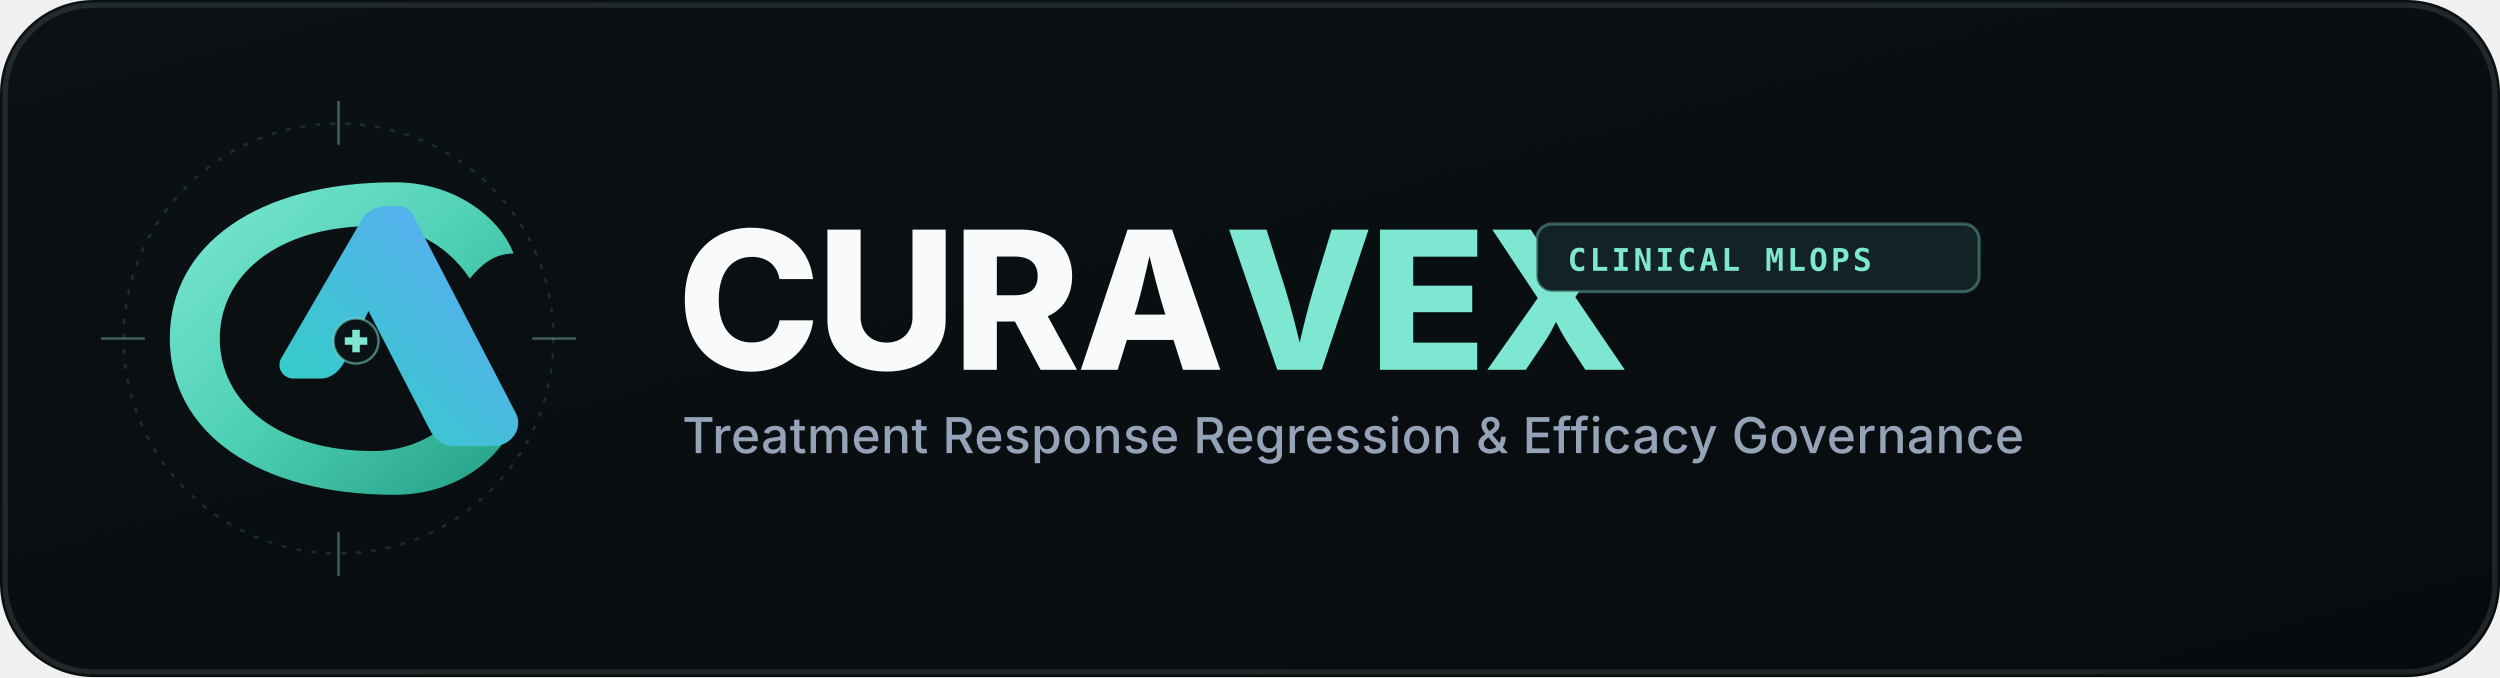
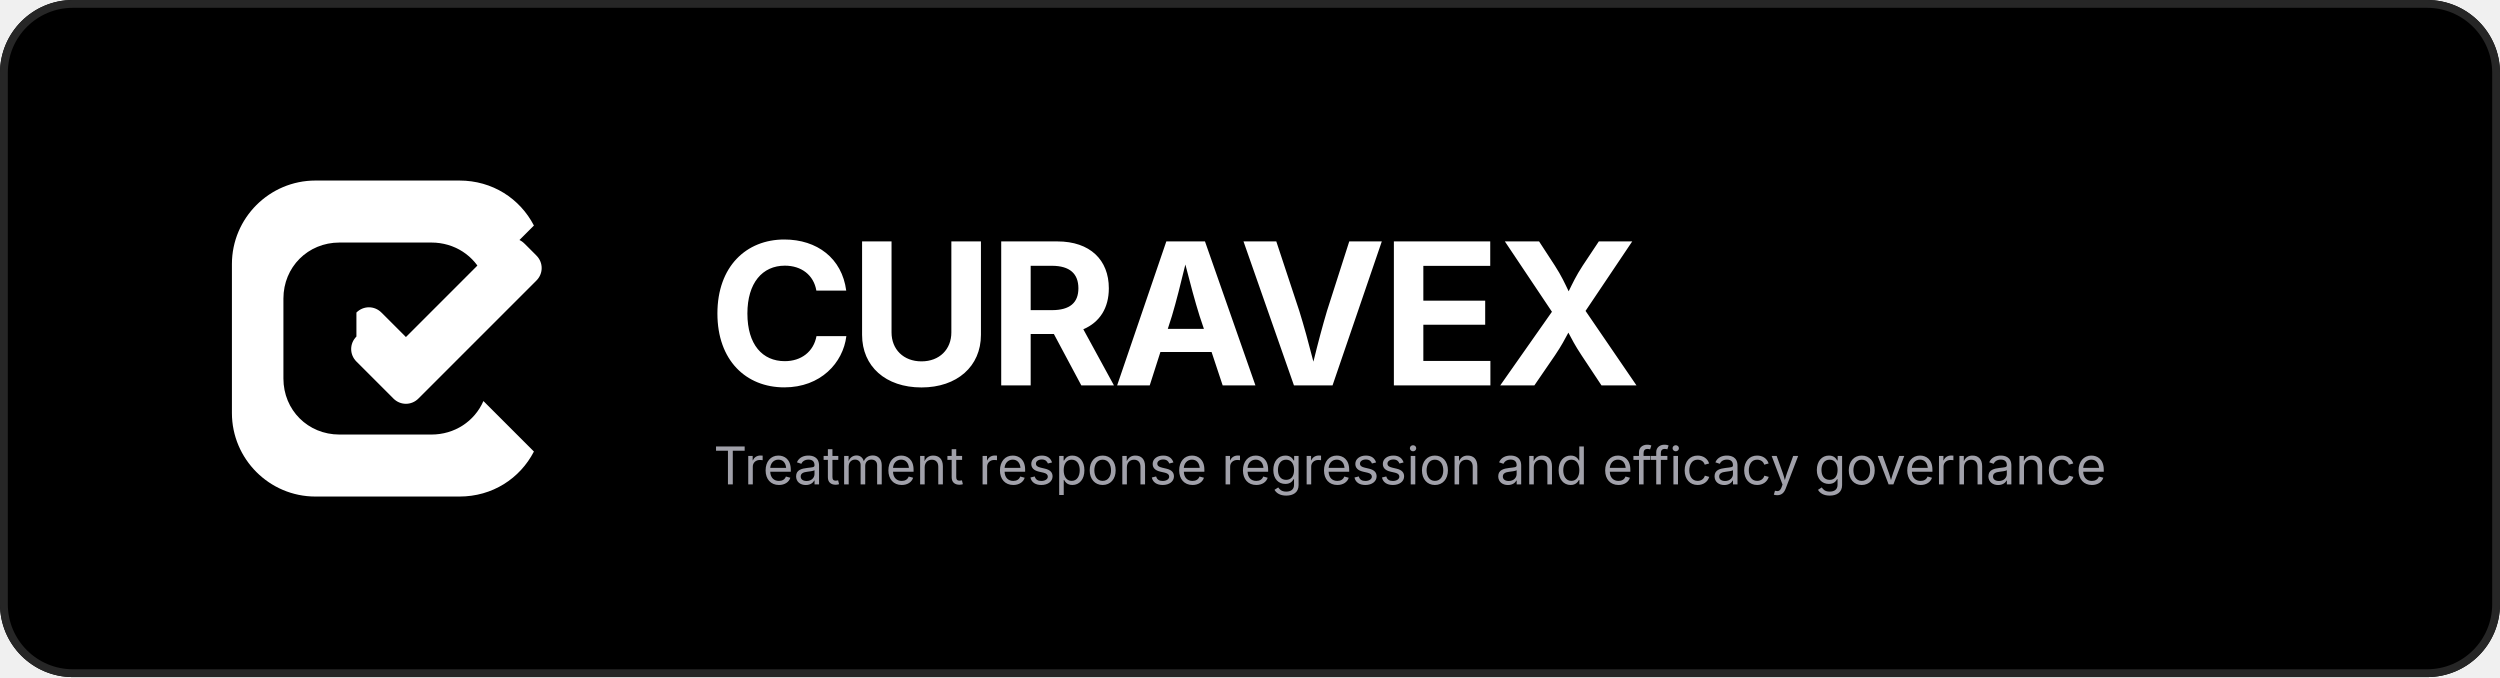
<svg xmlns="http://www.w3.org/2000/svg" viewBox="0 0 960 260" width="960" height="260">
-   <defs>
-     <linearGradient id="logo-bg" x1="0%" y1="0%" x2="100%" y2="100%">
-       <stop offset="0%" stop-color="#0b1114" />
-       <stop offset="100%" stop-color="#070b0e" />
-     </linearGradient>
-     <linearGradient id="logo-core" x1="0%" y1="0%" x2="100%" y2="100%">
-       <stop offset="0%" stop-color="#7ee7d2" />
-       <stop offset="50%" stop-color="#4fd1b5" />
-       <stop offset="100%" stop-color="#229e84" />
-     </linearGradient>
-     <linearGradient id="logo-accent" x1="0%" y1="100%" x2="100%" y2="0%">
-       <stop offset="0%" stop-color="#2dd4bf" />
-       <stop offset="100%" stop-color="#60a5fa" />
-     </linearGradient>
-   </defs>
-   <rect width="960" height="260" rx="36" fill="url(#logo-bg)" />
-   <rect width="956" height="256" x="2" y="2" rx="34" fill="none" stroke="rgba(215, 232, 226, 0.12)" stroke-width="2" />
-   <g transform="translate(130, 130) scale(0.48)">
-     <circle cx="0" cy="0" r="172" fill="none" stroke="rgba(143, 214, 197, 0.15)" stroke-width="2" stroke-dasharray="4 8" />
-     <line x1="-190" y1="0" x2="-155" y2="0" stroke="rgba(143, 214, 197, 0.4)" stroke-width="2" />
-     <line x1="155" y1="0" x2="190" y2="0" stroke="rgba(143, 214, 197, 0.4)" stroke-width="2" />
-     <line x1="0" y1="-190" x2="0" y2="-155" stroke="rgba(143, 214, 197, 0.4)" stroke-width="2" />
-     <line x1="0" y1="155" x2="0" y2="190" stroke="rgba(143, 214, 197, 0.4)" stroke-width="2" />
-     <path d="M 45, -125 C -65, -125 -135, -75 -135, 0 C -135, 75 -65, 125 45, 125 C 95, 125 130, 95 140, 68 C 125, 68 115, 60 105, 48 C 85, 78 55, 90 28, 90 C -50, 90 -95, 50 -95, 0 C -95, -50 -50, -90 28, -90 C 55, -90 85, -78 105, -48 C 115, -60 125, -68 140, -68 C 130, -95 95, -125 45, -125 Z" fill="url(#logo-core)" />
-     <path d="M 60, -98 L 142, 60 C 148, 72 138, 86 124, 86 L 92, 86 C 84, 86 77, 81 73, 73 L 24, -22 L 5, 18 C 1, 26 -6, 32 -14, 32 L -36, 32 C -44, 32 -50, 24 -46, 16 L 18, -94 C 22, -102 31, -106 39, -106 L 48, -106 C 54, -106 58, -102 60, -98 Z" fill="url(#logo-accent)" />
-     <g transform="translate(14, 2)">
-       <circle cx="0" cy="0" r="18" fill="#0b1316" stroke="rgba(126, 231, 210, 0.5)" stroke-width="2" />
-       <path d="M -3, -9 L 3, -9 L 3, -3 L 9, -3 L 9, 3 L 3, 3 L 3, 9 L -3, 9 L -3, 3 L -9, 3 L -9, -3 L -3, -3 Z" fill="#7ee7d2" />
-     </g>
+   <rect width="960" height="260" rx="28" fill="#000" />
+   <rect x="1.5" y="1.5" width="957" height="257" rx="26.5" fill="none" stroke="#262626" stroke-width="3" />
+   <g transform="translate(52, 34) scale(0.192)">
+     <path fill="#fff" fill-rule="evenodd" d="M360 184 H648 C714 184 769 220 797 274 L696 375 C678 334 638 308 592 308 H408 C345 308 296 357 296 420 V580 C296 643 345 692 408 692 H592 C638 692 678 666 696 625 L797 726 C769 780 714 816 648 816 H360 C268 816 193 741 193 649 V351 C193 259 268 184 360 184 Z" />
+     <path fill="#fff" d="M442 496 C428 510 428 532 442 546 L516 620 C530 634 552 634 566 620 L802 384 C816 370 816 348 802 334 L778 310 C764 296 742 296 728 310 L541 497 L492 448 C478 434 456 434 442 448 Z" />
  </g>
-   <g transform="translate(260, 142)">
-     <text font-family="Inter, -apple-system, system-ui, sans-serif" font-weight="800" font-size="74" letter-spacing="-1.5" fill="#f8fafc">
-       CURA<tspan fill="#7ee7d2">VEX</tspan>
+   <g transform="translate(272, 148)">
+     <text font-family="Inter, -apple-system, BlinkMacSystemFont, sans-serif" font-weight="700" font-size="76" letter-spacing="-2.2" fill="#fff">
+       CURAVEX
    </text>
-     <rect x="330" y="-56" width="170" height="26" rx="6" fill="#132325" stroke="rgba(126, 231, 210, 0.35)" stroke-width="1.2" />
-     <text x="342" y="-38" font-family="'JetBrains Mono', monospace" font-weight="700" font-size="12" fill="#7ee7d2" letter-spacing="1.2">
-       CLINICAL MLOPS
-     </text>
-     <text x="2" y="32" font-family="Inter, -apple-system, system-ui, sans-serif" font-weight="500" font-size="19" fill="#94a3b8" letter-spacing="0.2">
-       Treatment Response Regression &amp; Efficacy Governance
+     <text x="2" y="38" font-family="Inter, -apple-system, BlinkMacSystemFont, sans-serif" font-weight="400" font-size="20" fill="#a1a1aa" letter-spacing="0">
+       Treatment response regression and efficacy governance
    </text>
  </g>
</svg>
